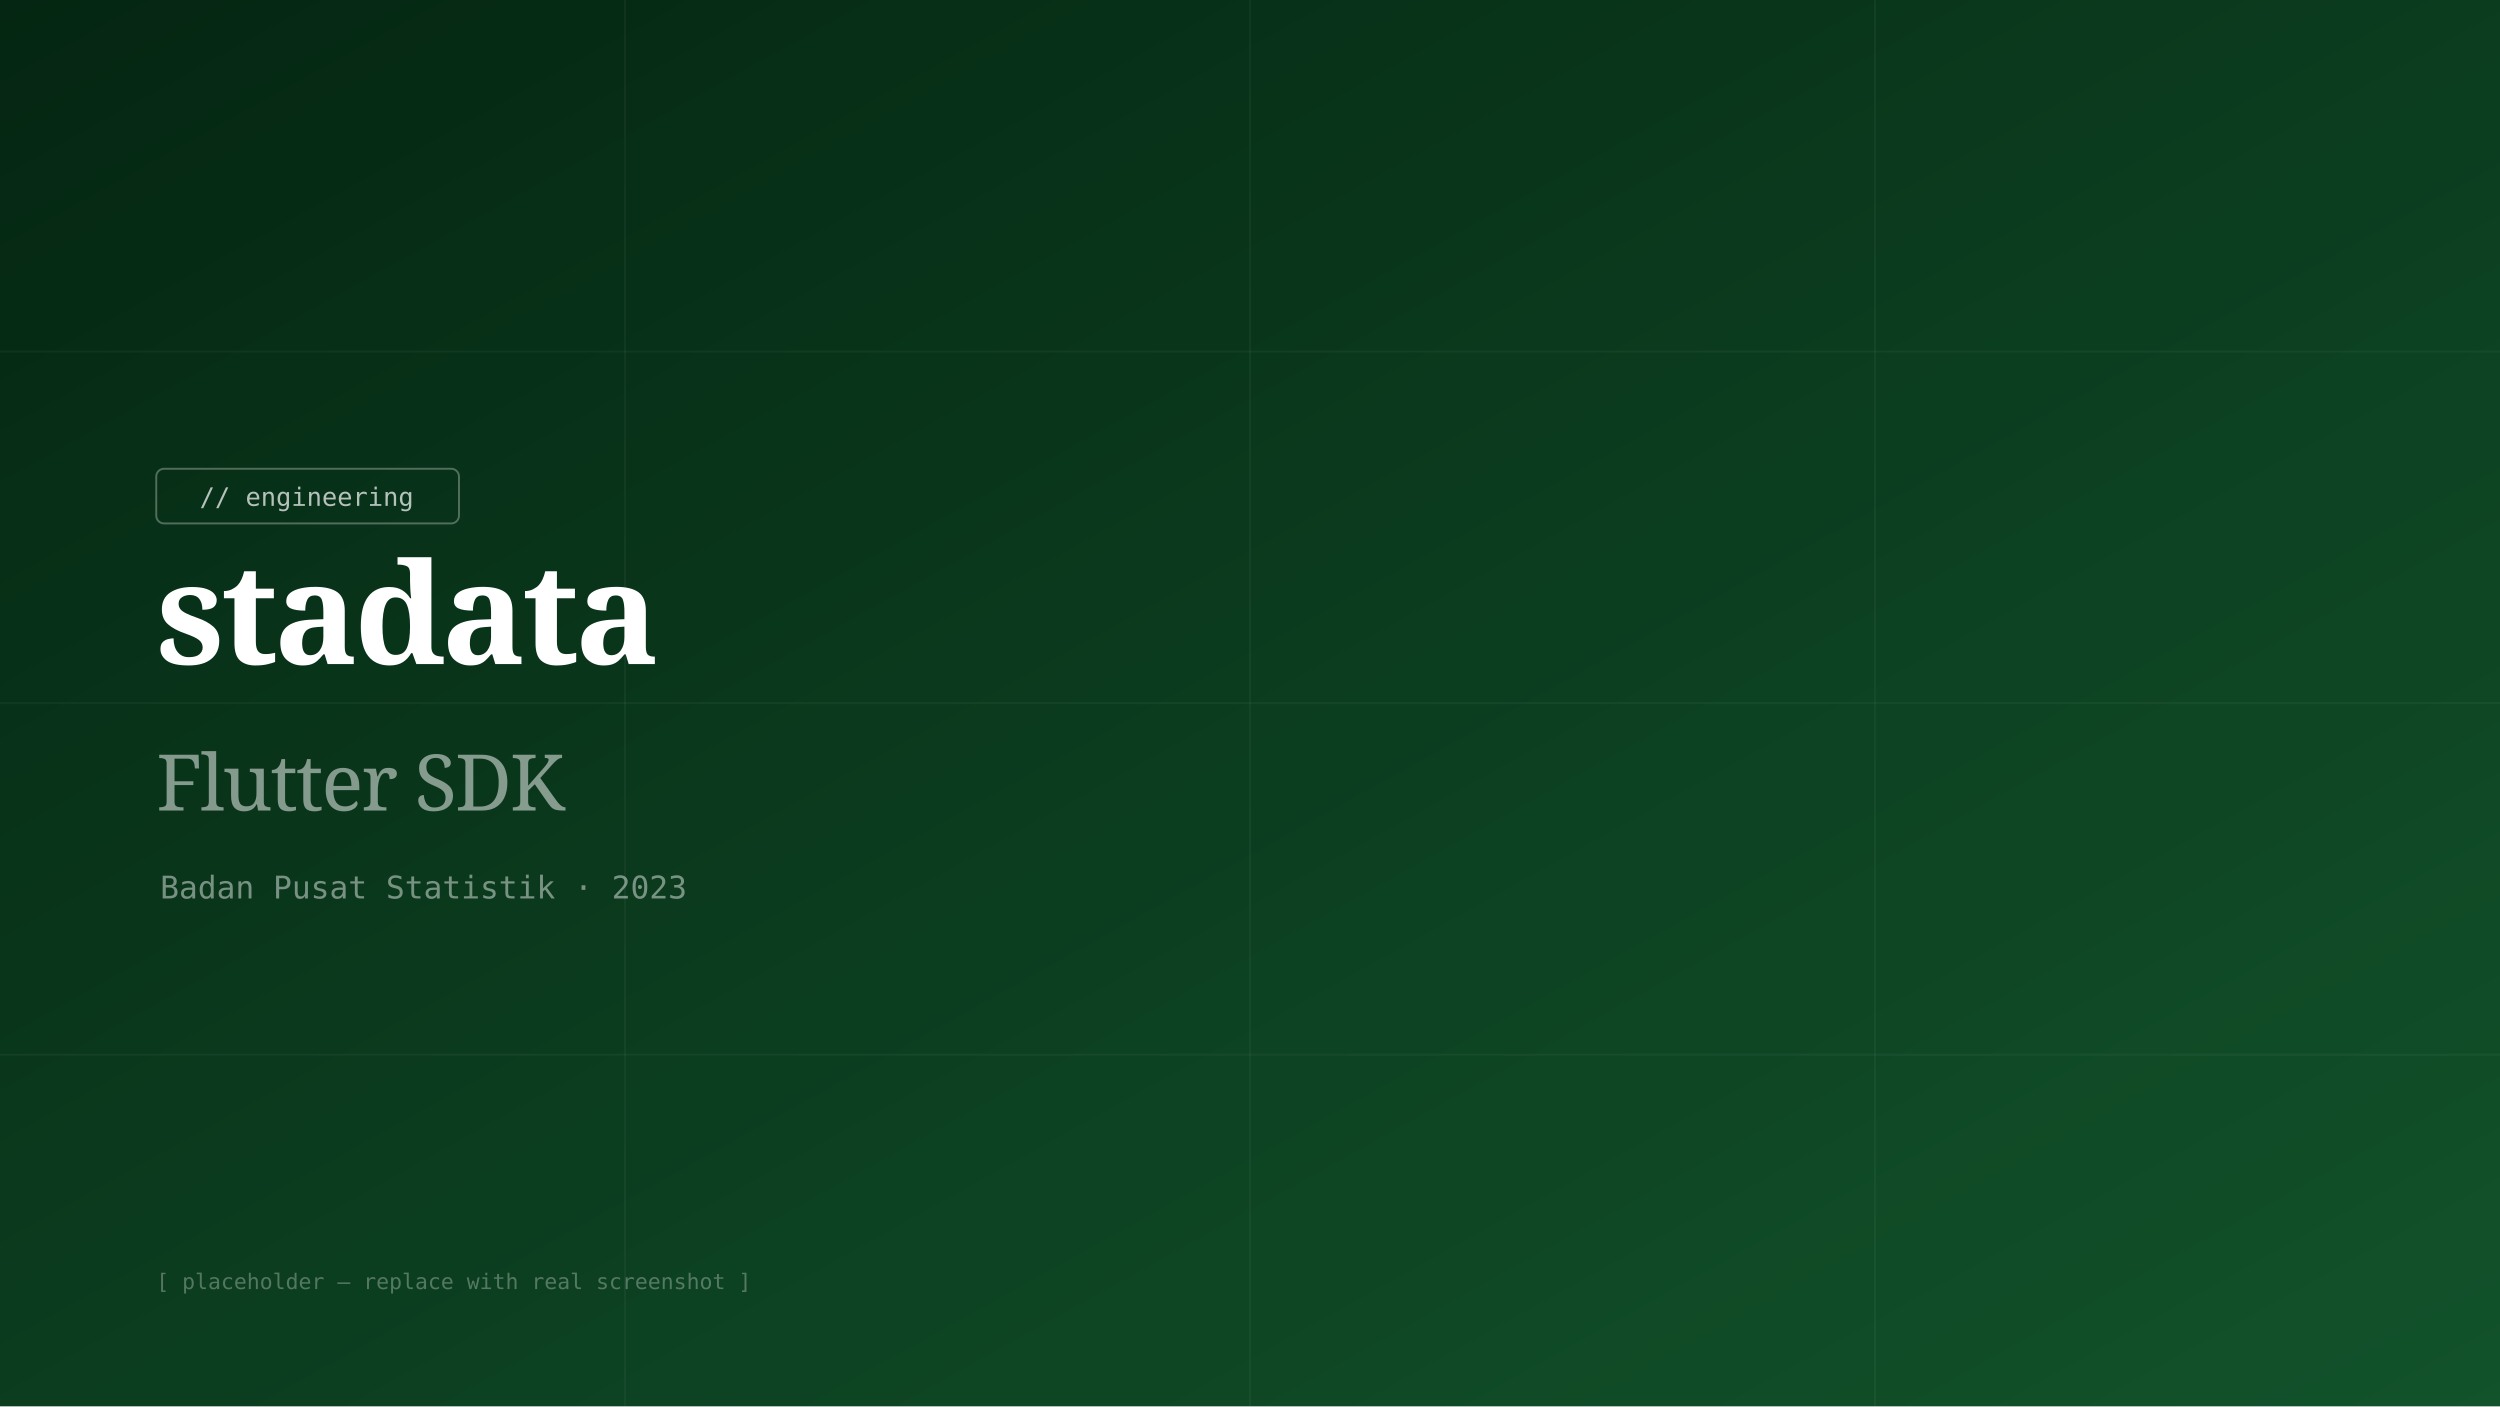
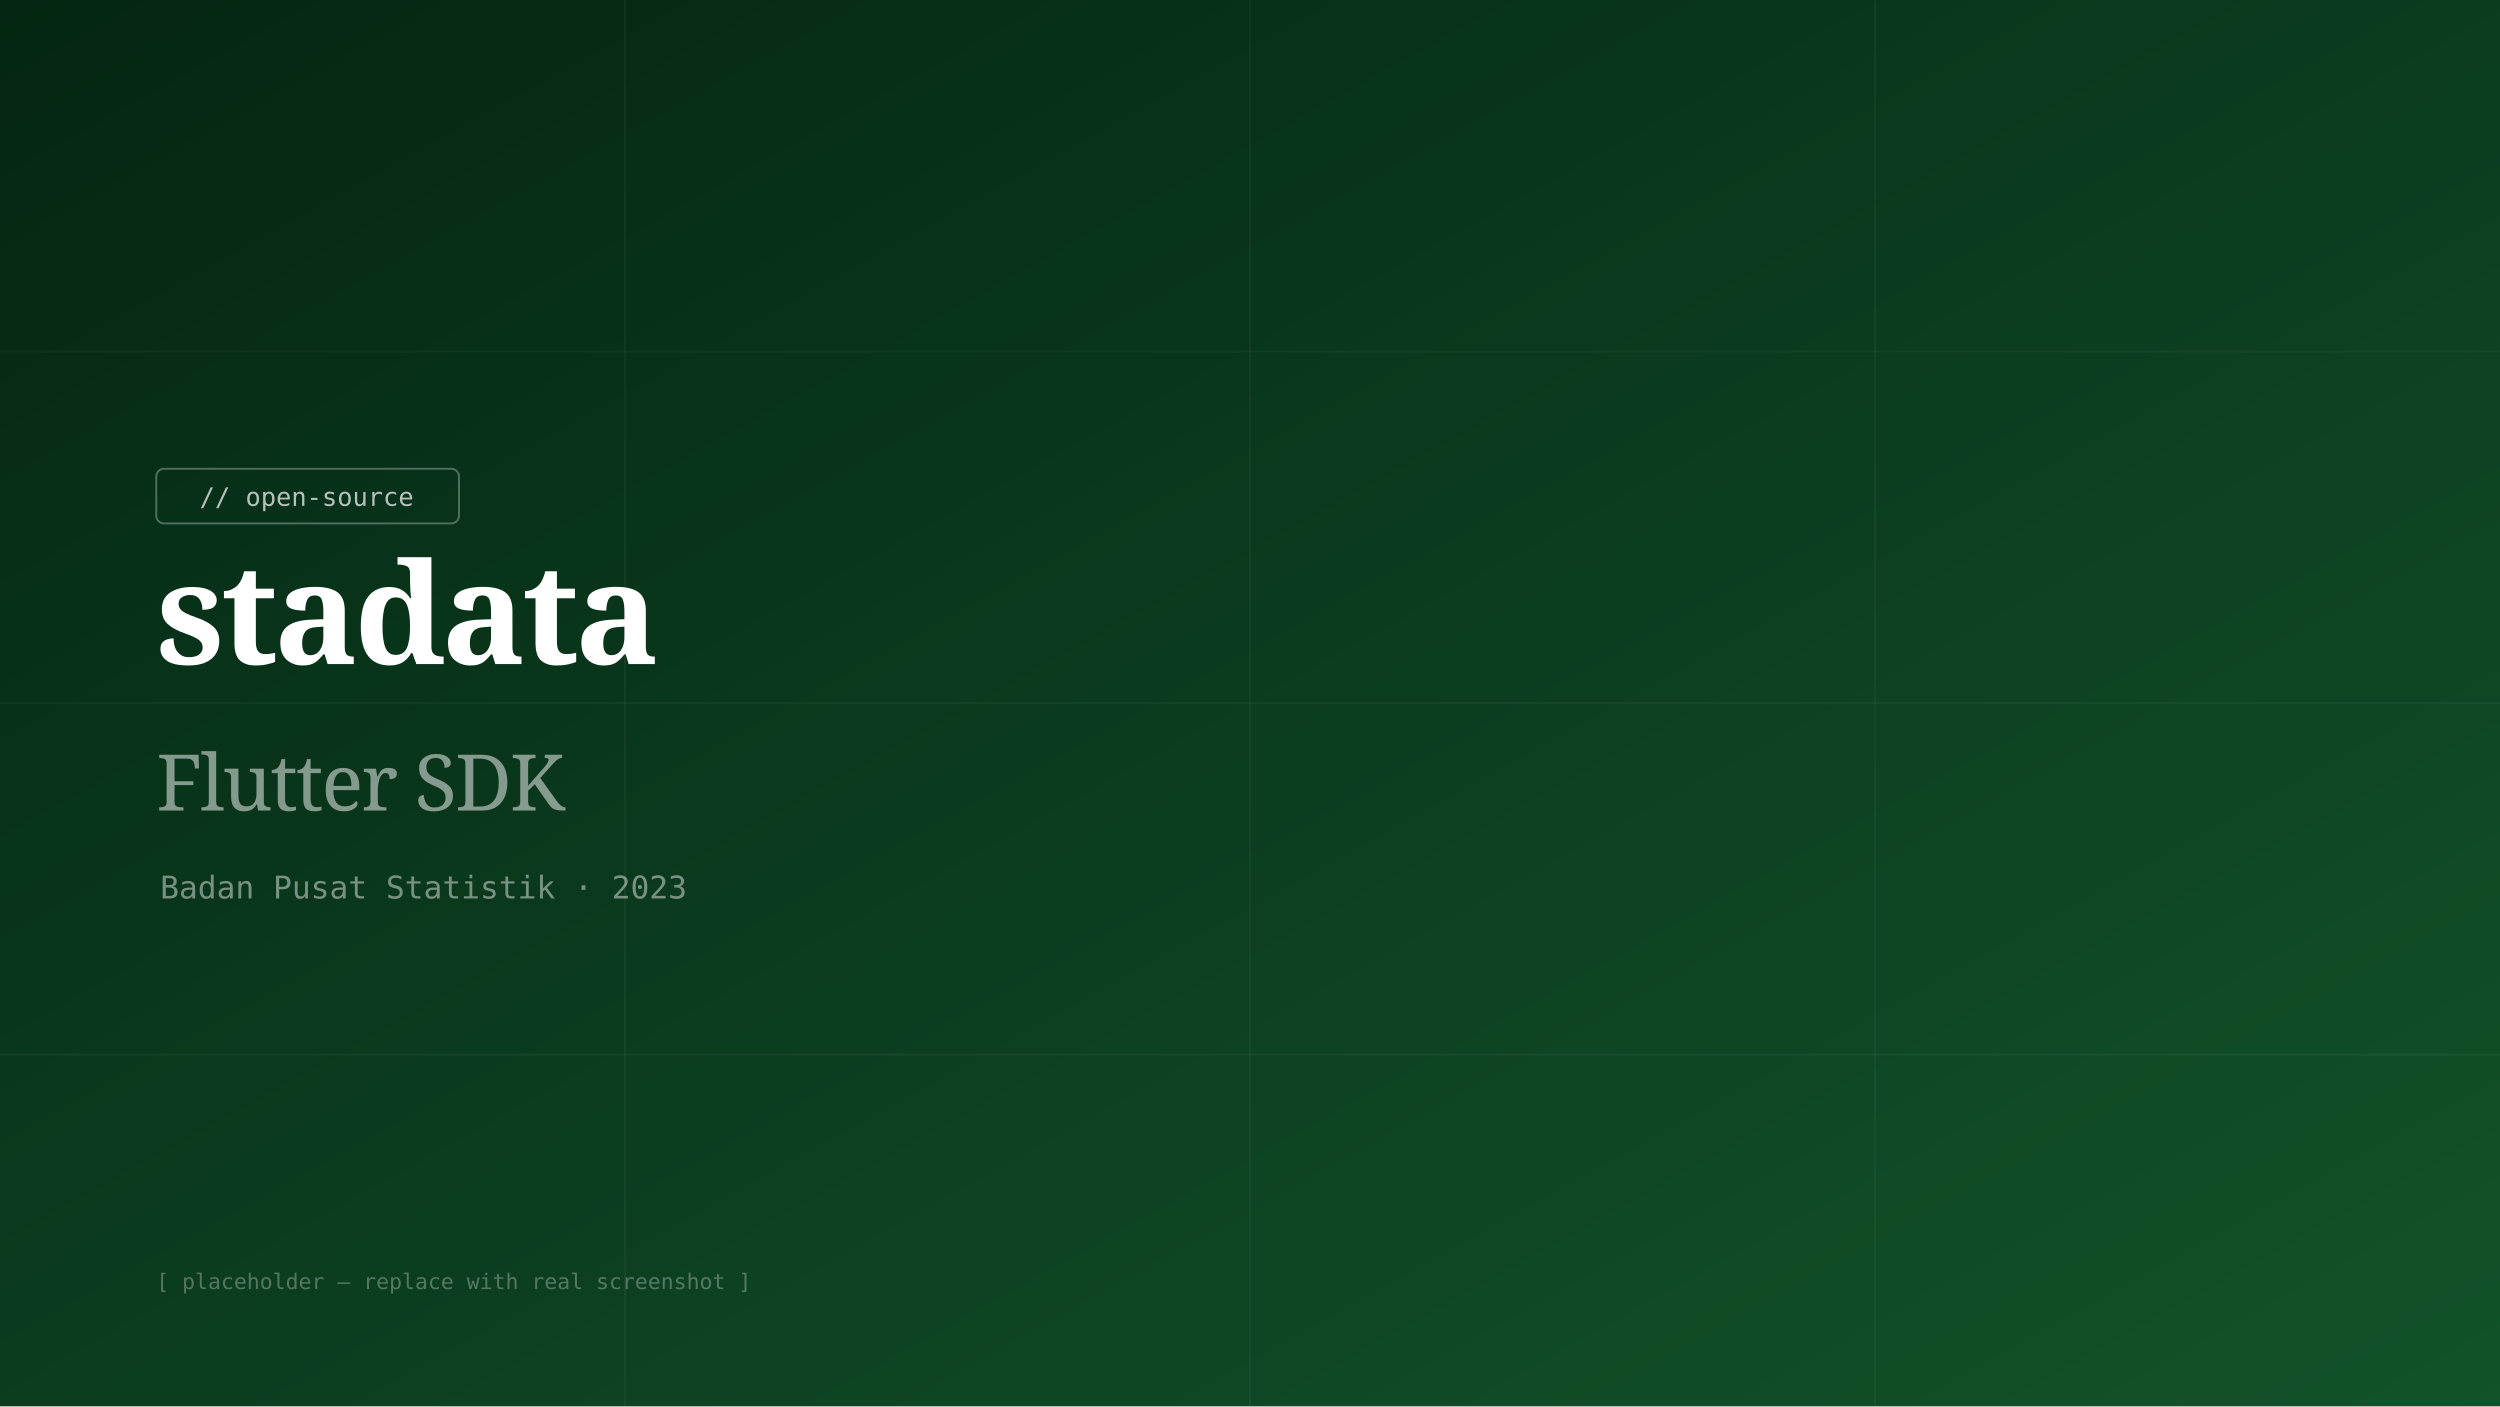
<svg xmlns="http://www.w3.org/2000/svg" viewBox="0 0 1280 720" width="1280" height="720">
  <defs>
    <linearGradient id="g" x1="0%" y1="0%" x2="100%" y2="100%">
      <stop offset="0%" style="stop-color:#052E16;stop-opacity:1" />
      <stop offset="100%" style="stop-color:#166534;stop-opacity:1" />
    </linearGradient>
  </defs>
  <rect width="1280" height="720" fill="url(#g)" />
  <rect x="0" y="0" width="1280" height="720" fill="rgba(0,0,0,0.18)" />
  <line x1="0" y1="180" x2="1280" y2="180" stroke="rgba(255,255,255,0.04)" stroke-width="1" />
  <line x1="0" y1="360" x2="1280" y2="360" stroke="rgba(255,255,255,0.04)" stroke-width="1" />
  <line x1="0" y1="540" x2="1280" y2="540" stroke="rgba(255,255,255,0.04)" stroke-width="1" />
  <line x1="320" y1="0" x2="320" y2="720" stroke="rgba(255,255,255,0.04)" stroke-width="1" />
  <line x1="640" y1="0" x2="640" y2="720" stroke="rgba(255,255,255,0.04)" stroke-width="1" />
  <line x1="960" y1="0" x2="960" y2="720" stroke="rgba(255,255,255,0.04)" stroke-width="1" />
  <rect x="80" y="240" width="155" height="28" rx="4" fill="none" stroke="rgba(255,255,255,0.3)" stroke-width="1" />
-   <text x="157" y="259" font-family="monospace" font-size="13" fill="rgba(255,255,255,0.7)" text-anchor="middle">// engineering</text>
+   <text x="157" y="259" font-family="monospace" font-size="13" fill="rgba(255,255,255,0.7)" text-anchor="middle">// open-source</text>
  <text x="80" y="340" font-family="Georgia, serif" font-size="72" font-weight="700" fill="#FFFFFF" letter-spacing="-2">stadata</text>
  <text x="80" y="415" font-family="Georgia, serif" font-size="40" font-weight="400" fill="rgba(255,255,255,0.5)" letter-spacing="-1">Flutter SDK</text>
  <text x="82" y="460" font-family="monospace" font-size="16" fill="rgba(255,255,255,0.45)">Badan Pusat Statistik · 2023</text>
  <text x="80" y="660" font-family="monospace" font-size="11" fill="rgba(255,255,255,0.3)">[ placeholder — replace with real screenshot ]</text>
</svg>
